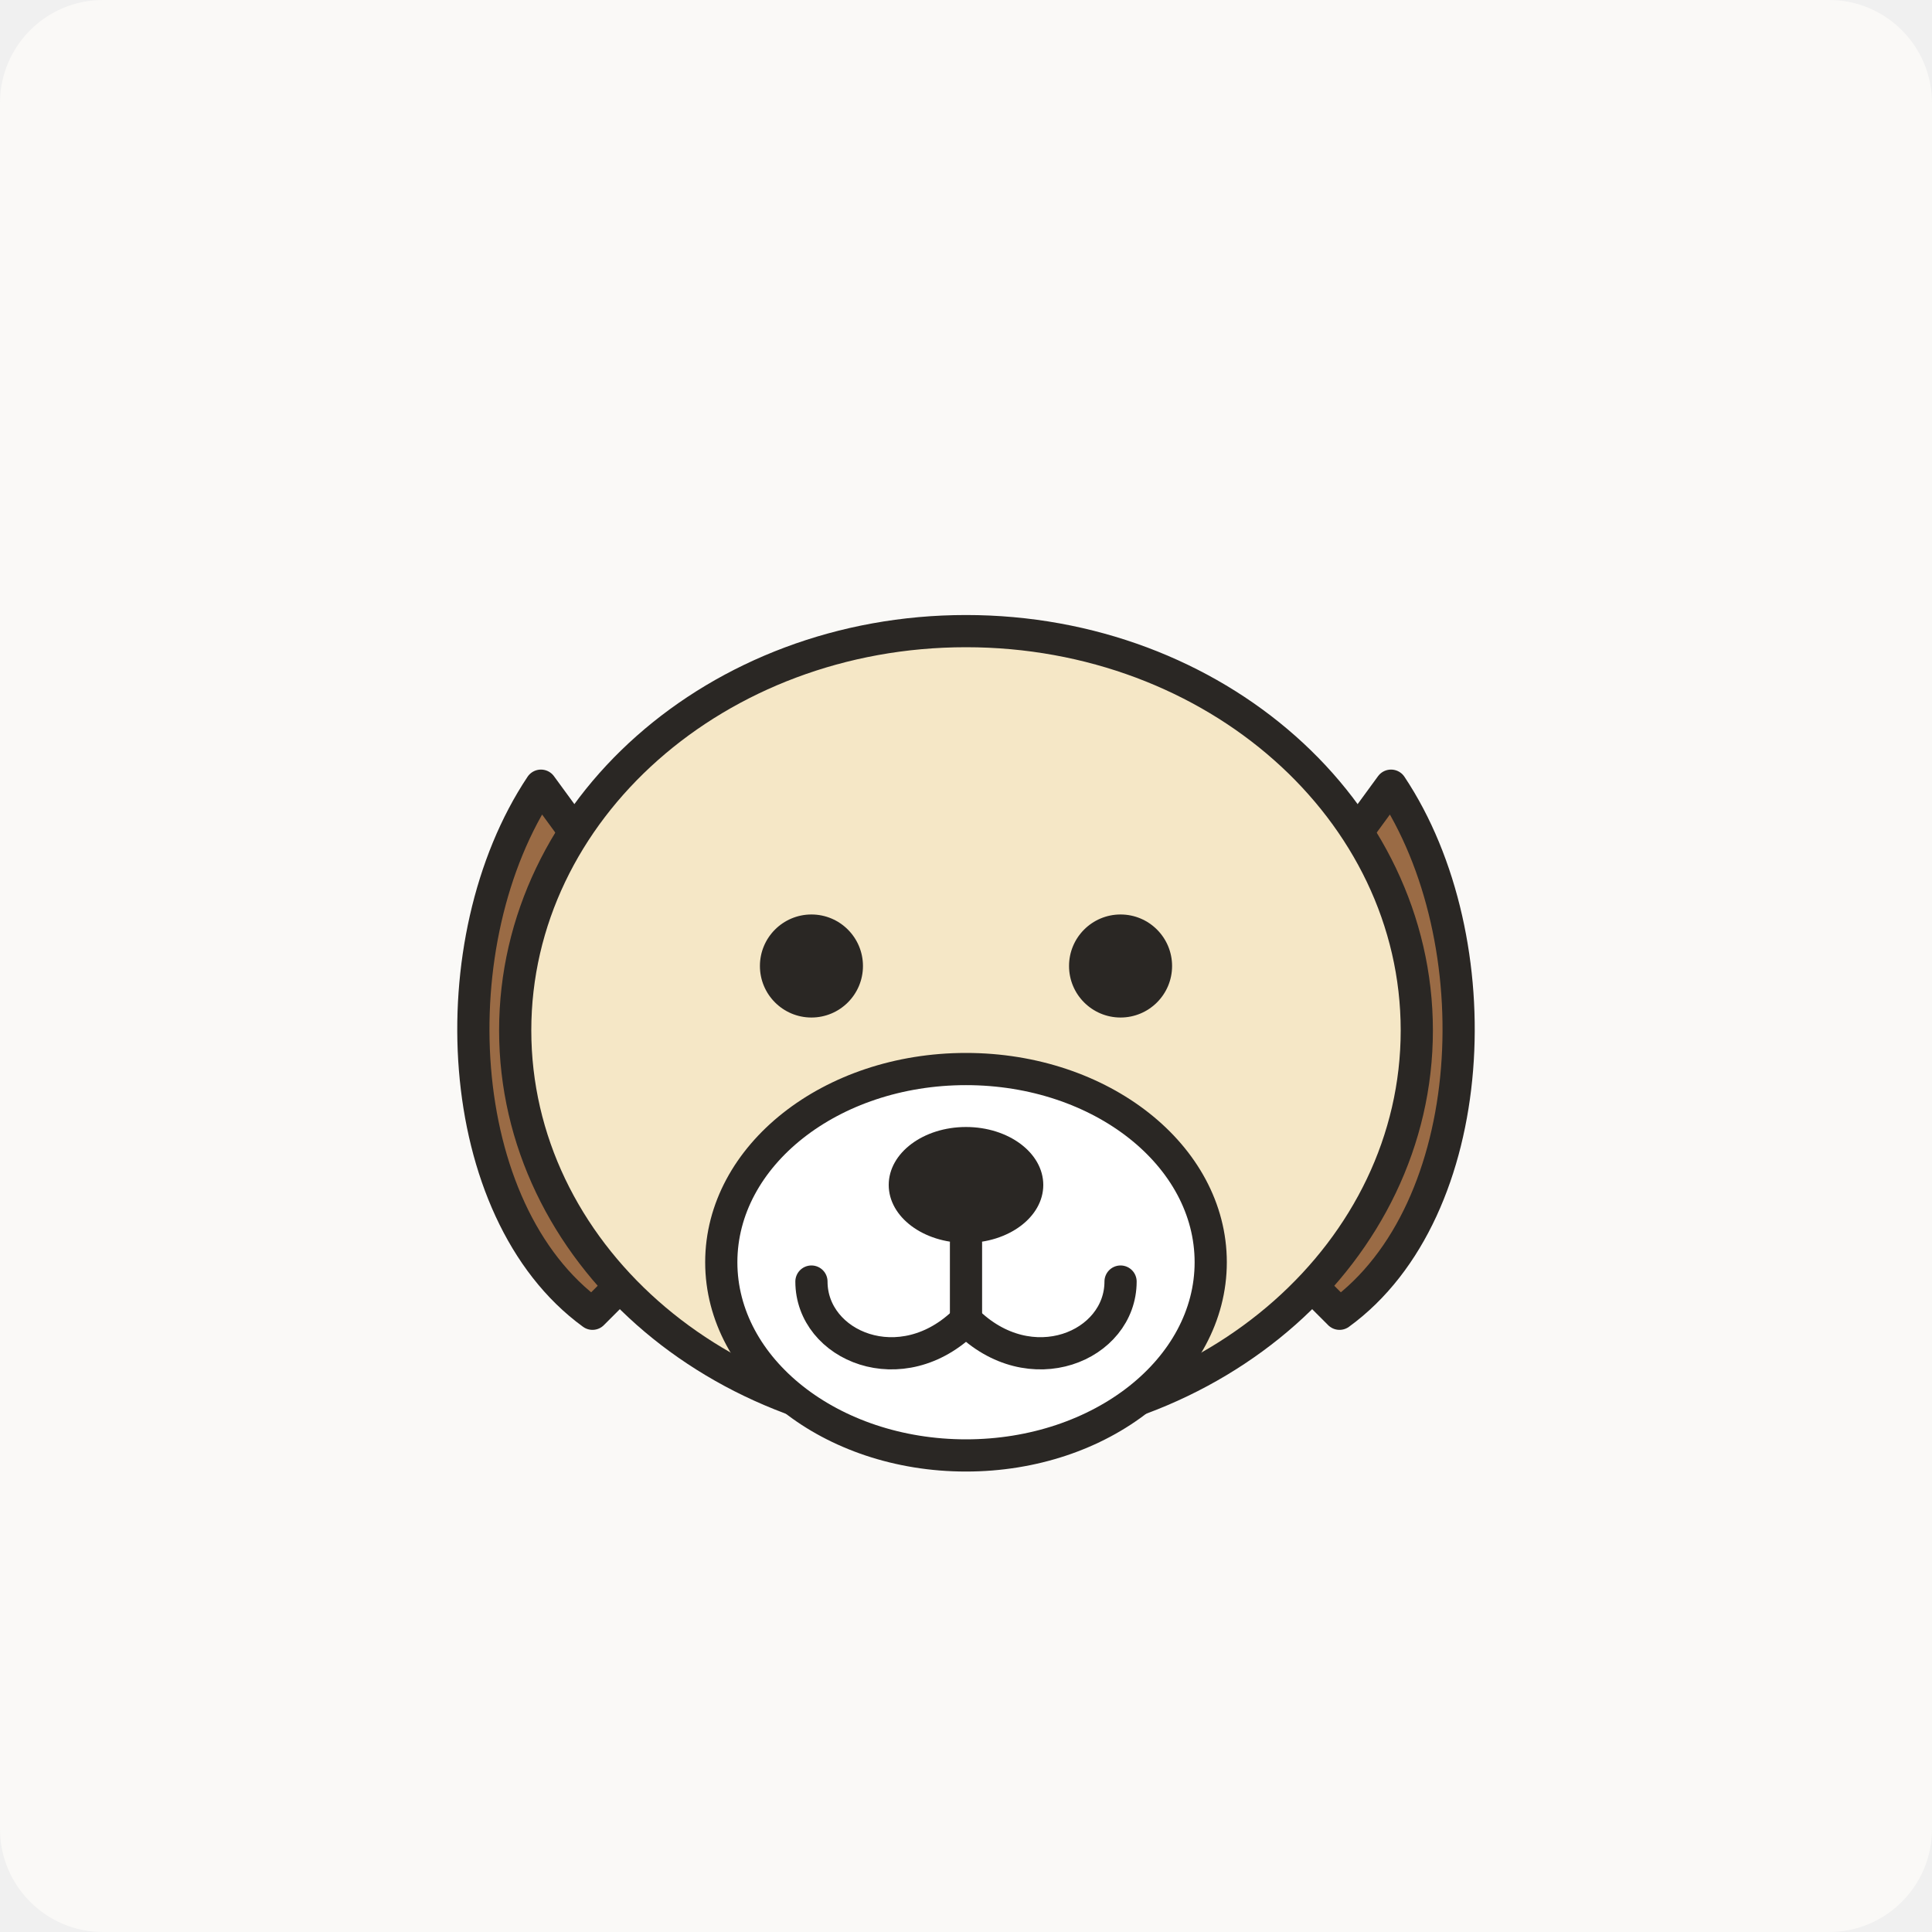
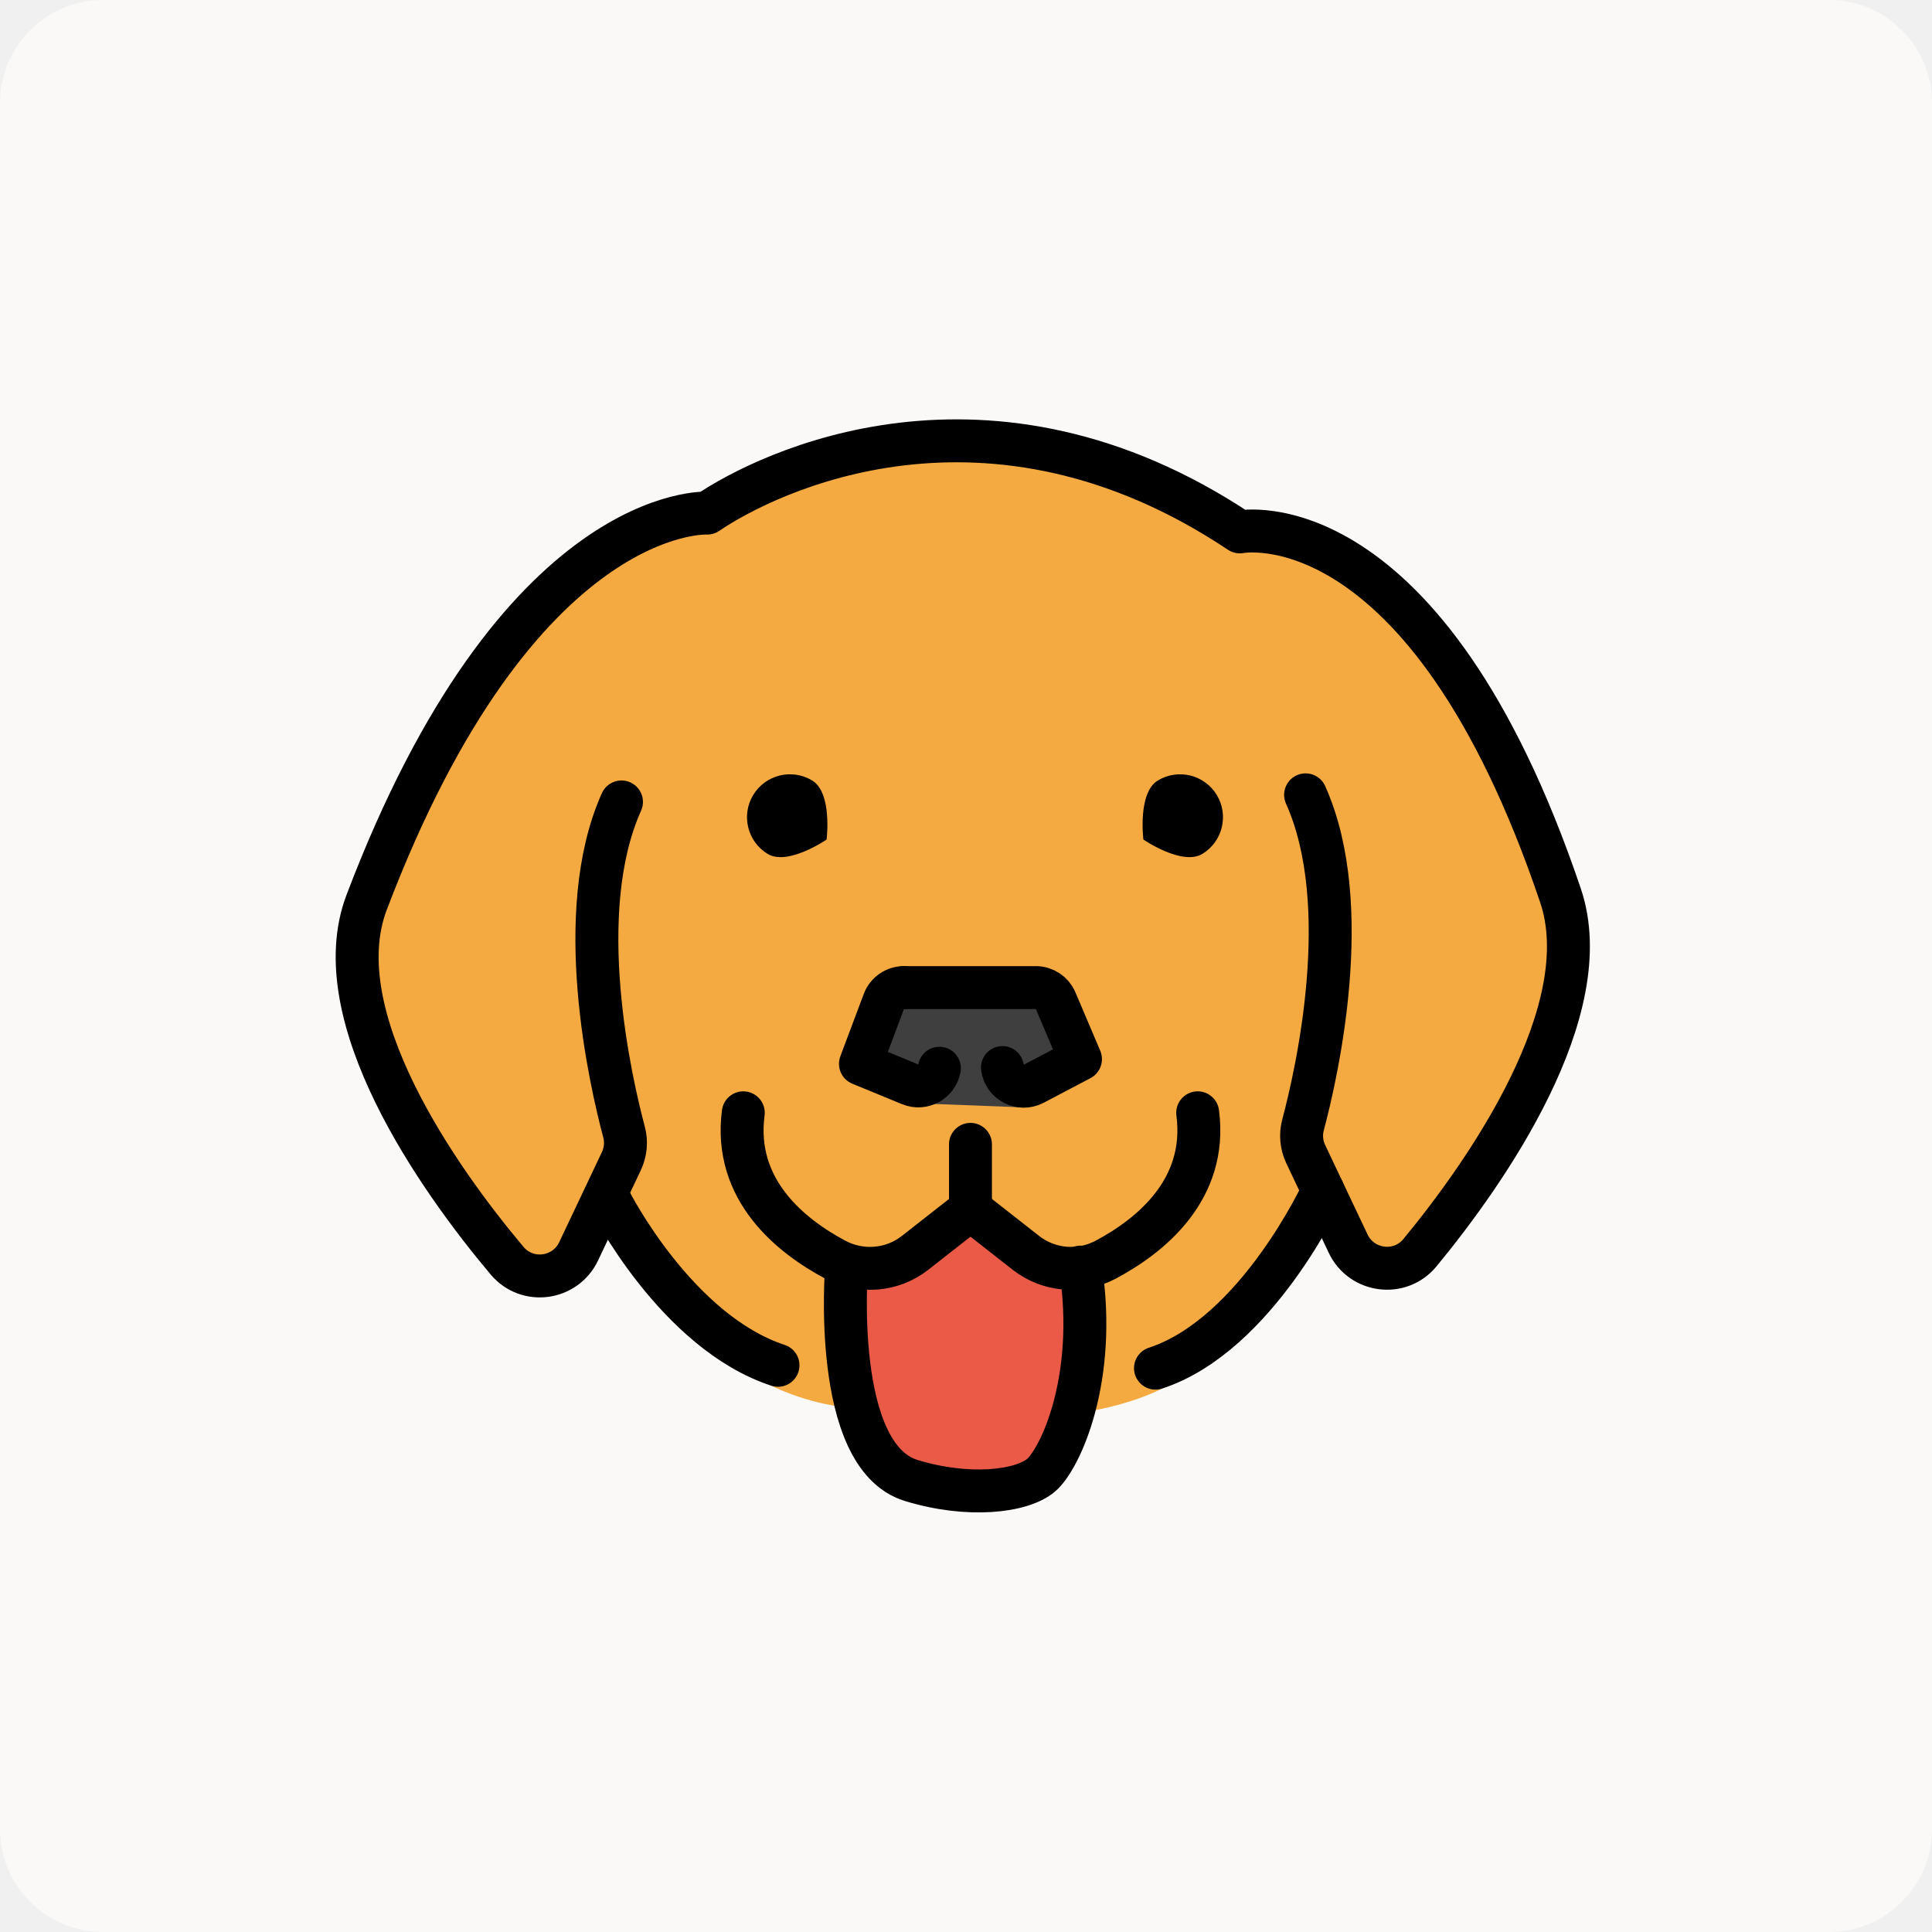
<svg xmlns="http://www.w3.org/2000/svg" width="300" height="300" viewBox="0 0 300 300" role="img">
  <rect width="300" height="300" fill="#FAF9F7" rx="16" />
-   <g fill="none" stroke="#2A2724" stroke-width="5" stroke-linejoin="round" stroke-linecap="round">
-     <path d="M84 122 c-16 24-14 66 8 82 l30-30 z" fill="#9A6B45" />
-     <path d="M216 122 c16 24 14 66-8 82 l-30-30 z" fill="#9A6B45" />
-     <ellipse cx="150" cy="160" rx="70" ry="62" fill="#F5E7C6" />
-     <ellipse cx="150" cy="196" rx="38" ry="30" fill="#FFFFFF" />
-     <circle cx="126" cy="150" r="8" fill="#2A2724" stroke="none" />
-     <circle cx="174" cy="150" r="8" fill="#2A2724" stroke="none" />
-     <ellipse cx="150" cy="184" rx="12" ry="9" fill="#2A2724" stroke="none" />
-     <path d="M150 193 v12" />
-     <path d="M150 205 c-10 10-24 4-24-6" />
-     <path d="M150 205 c10 10 24 4 24-6" />
-   </g>
+   <svg x="30" y="30" width="240" height="240" viewBox="0 0 72 72">
+     <g id="color">
+       <path fill="#f4aa41" d="m24.473,15.158l-5.08,1.935-7.296,7.901-4.138,10.501,1.291,5.34c1.255,3.791,3.336,6.434,7.063,9.251l2.687-2.584s3.822,7.71,10.738,8.96c0,0,10.262,1.936,15.595-.876,1.49-.786,2.514-1.829,3.292-2.594,2.07-2.035,3.033-3.52,4.541-5.239h0s1.67,1.808,1.67,1.808l1.838-.056,5.017-7.229,2.003-5.07-.021-4.255-2.174-5.614-4.833-7.417s-2.637-4.256-8.167-3.917c0,0-6.5-4.833-11.833-4.083s-3.61-.677-12.194,3.24Z" />
+       <polygon fill="#ea5a47" points="36 46.732 32.917 49.149 30.417 49.149 30.941 53.039 31.362 56.054 32.167 58.399 35 59.899 39.583 59.316 40.443 57.112 41.144 52.934 41.917 49.316 39.917 49.566 36 46.732" />
+       <polygon fill="#3f3f3f" points="32.5 36.919 30.917 40.669 33.083 41.919 34.333 42.419 38.667 42.586 41.583 40.336 39.833 37.086 32.5 36.919" />
+     </g>
+     <g id="line">
+       <path d="m29.506,30.109s-1.805,1.242-2.748.668c-.943-.575-1.242-1.805-.668-2.748s1.805-1.242,2.748-.668.668,2.748.668,2.748Z" />
+       <path fill="none" stroke="#000" stroke-linecap="round" stroke-linejoin="round" stroke-width="2" d="m33.109,37.006h6.146c.401,0,.763.24.92.609l1.158,2.724-2.179,1.146c-.616.324-1.365-.065-1.457-.754" />
+       <path fill="none" stroke="#000" stroke-linecap="round" stroke-linejoin="round" stroke-width="2" d="m34.761,40.763c-.113.627-.776.99-1.365.747l-2.313-.952,1.09-2.904c.146-.39.519-.649.936-.649" />
+       <path fill="none" stroke="#000" stroke-linecap="round" stroke-linejoin="round" stroke-width="2" d="m30.436,50.027s-.719,8.793,3.007,9.938c2.646.812,5.15.532,6.062-.25.875-.75,2.632-4.474,1.827-9.688" />
+       <path d="m44.264,30.109s1.805,1.242,2.748.668,1.242-1.805.668-2.748c-.575-.943-1.805-1.242-2.748-.668s-.668,2.748-.668,2.748Z" />
+       <path fill="none" stroke="#000" stroke-linecap="round" stroke-linejoin="round" stroke-width="2" d="m25.625,42.839c-.475,3.602,2.234,5.75,4.285,6.841,1.197.637,2.651.518,3.718-.318l2.581-2.023,2.581,2.023c1.067.836,2.521.955,3.718.318,2.05-1.091,4.76-3.239,4.285-6.841" />
+       <path fill="none" stroke="#000" stroke-linecap="round" stroke-linejoin="round" stroke-width="2" d="m19.951,28.357c-2.317,5.16-.508,13.025.119,15.376.122.457.075.935-.127,1.363l-1.987,4.194c-.623,1.315-2.393,1.553-3.331.441-3.192-3.787-8.558-11.39-6.549-16.686,7.062-18.61,15.868-18.143,15.868-18.143,2.845-1.934,13.104-6.938,24.812.875,0,0,8.632-1.718,14.938,16.938,1.804,5.336-3.43,12.867-6.551,16.644-.931,1.127-2.716.894-3.342-.427l-1.974-4.166c-.203-.427-.249-.906-.127-1.363.627-2.351,2.436-10.216.119-15.376" />
+       <path fill="none" stroke="#000" stroke-linecap="round" stroke-linejoin="round" stroke-width="2" d="m52.631,46.463s-3.078,6.722-7.805,8.271" />
+       <path fill="none" stroke="#000" stroke-linecap="round" stroke-linejoin="round" stroke-width="2" d="m19.437,46.969s3.078,6.082,7.805,7.632" />
+       <line x1="36.208" x2="36.208" y1="47.339" y2="44.309" fill="none" stroke="#000" stroke-linecap="round" stroke-linejoin="round" stroke-width="2" />
+     </g>
+   </svg>
</svg>
